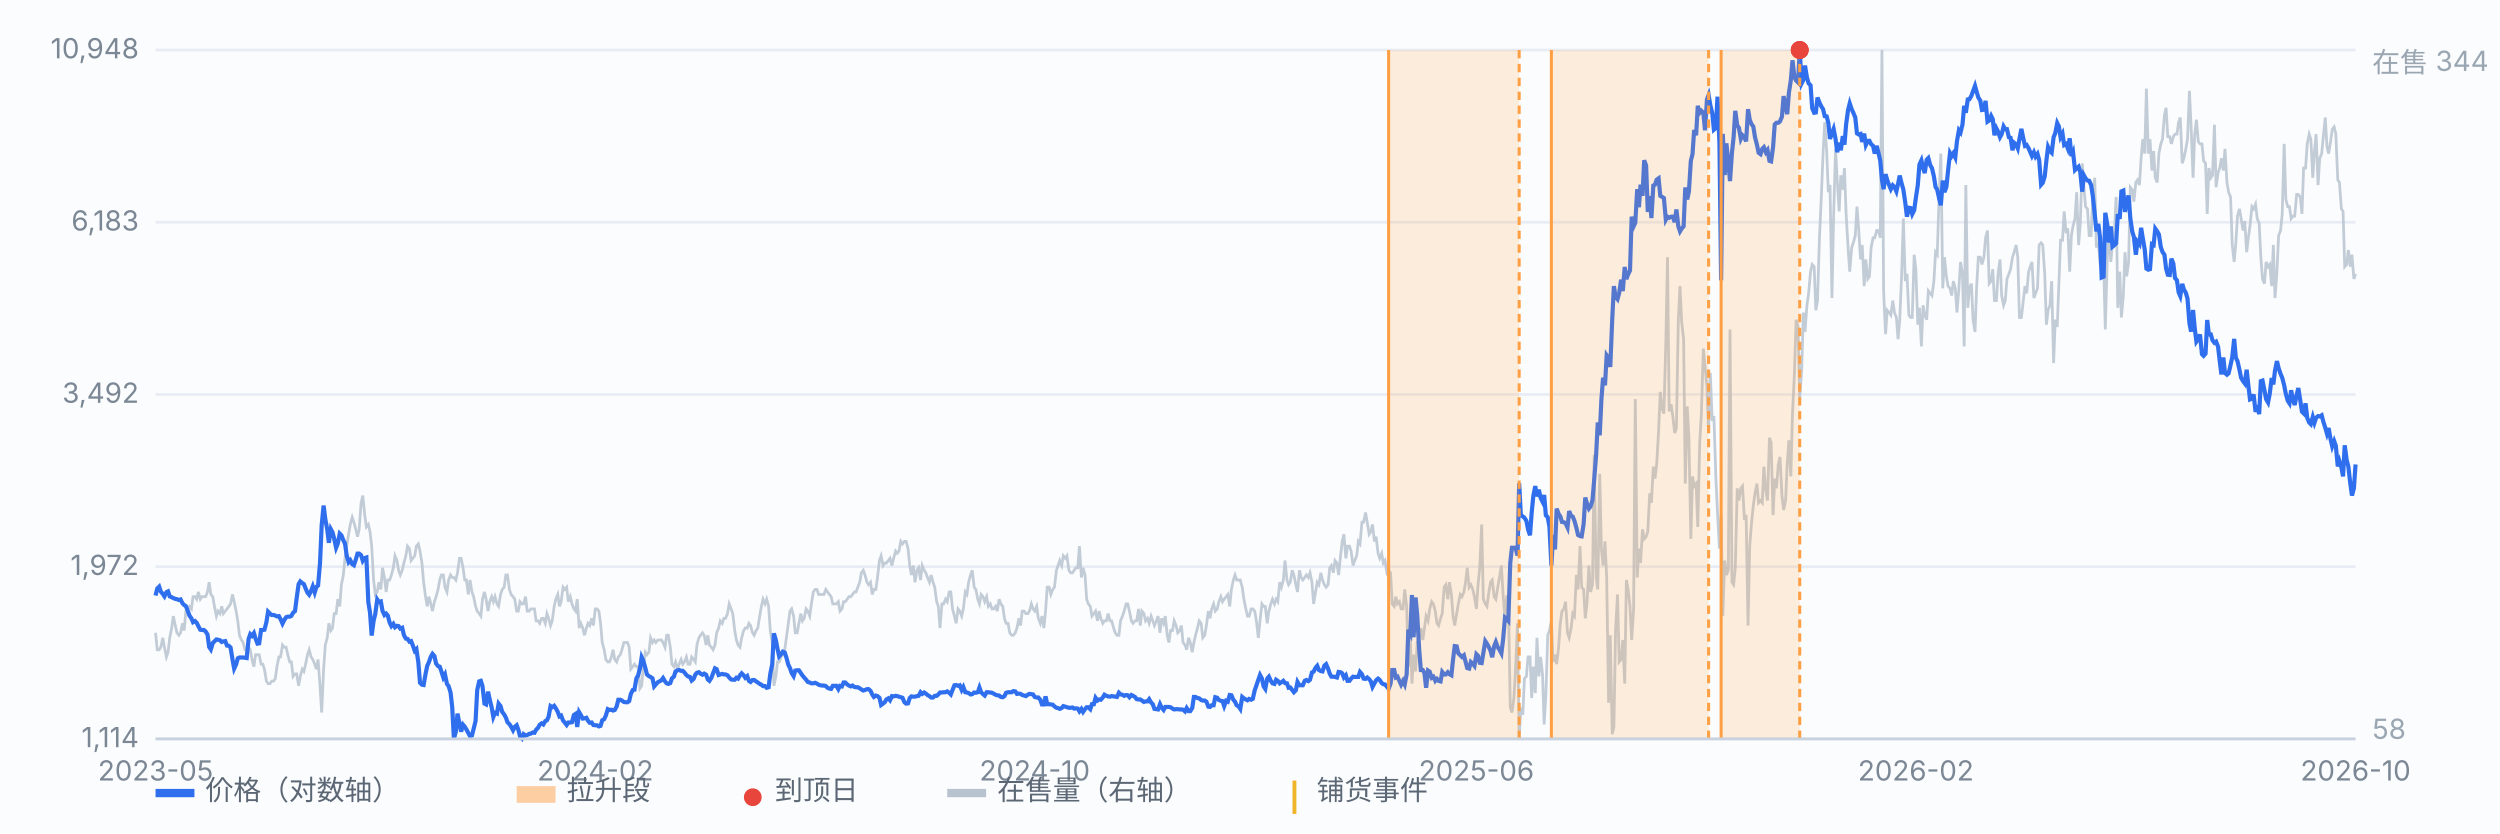
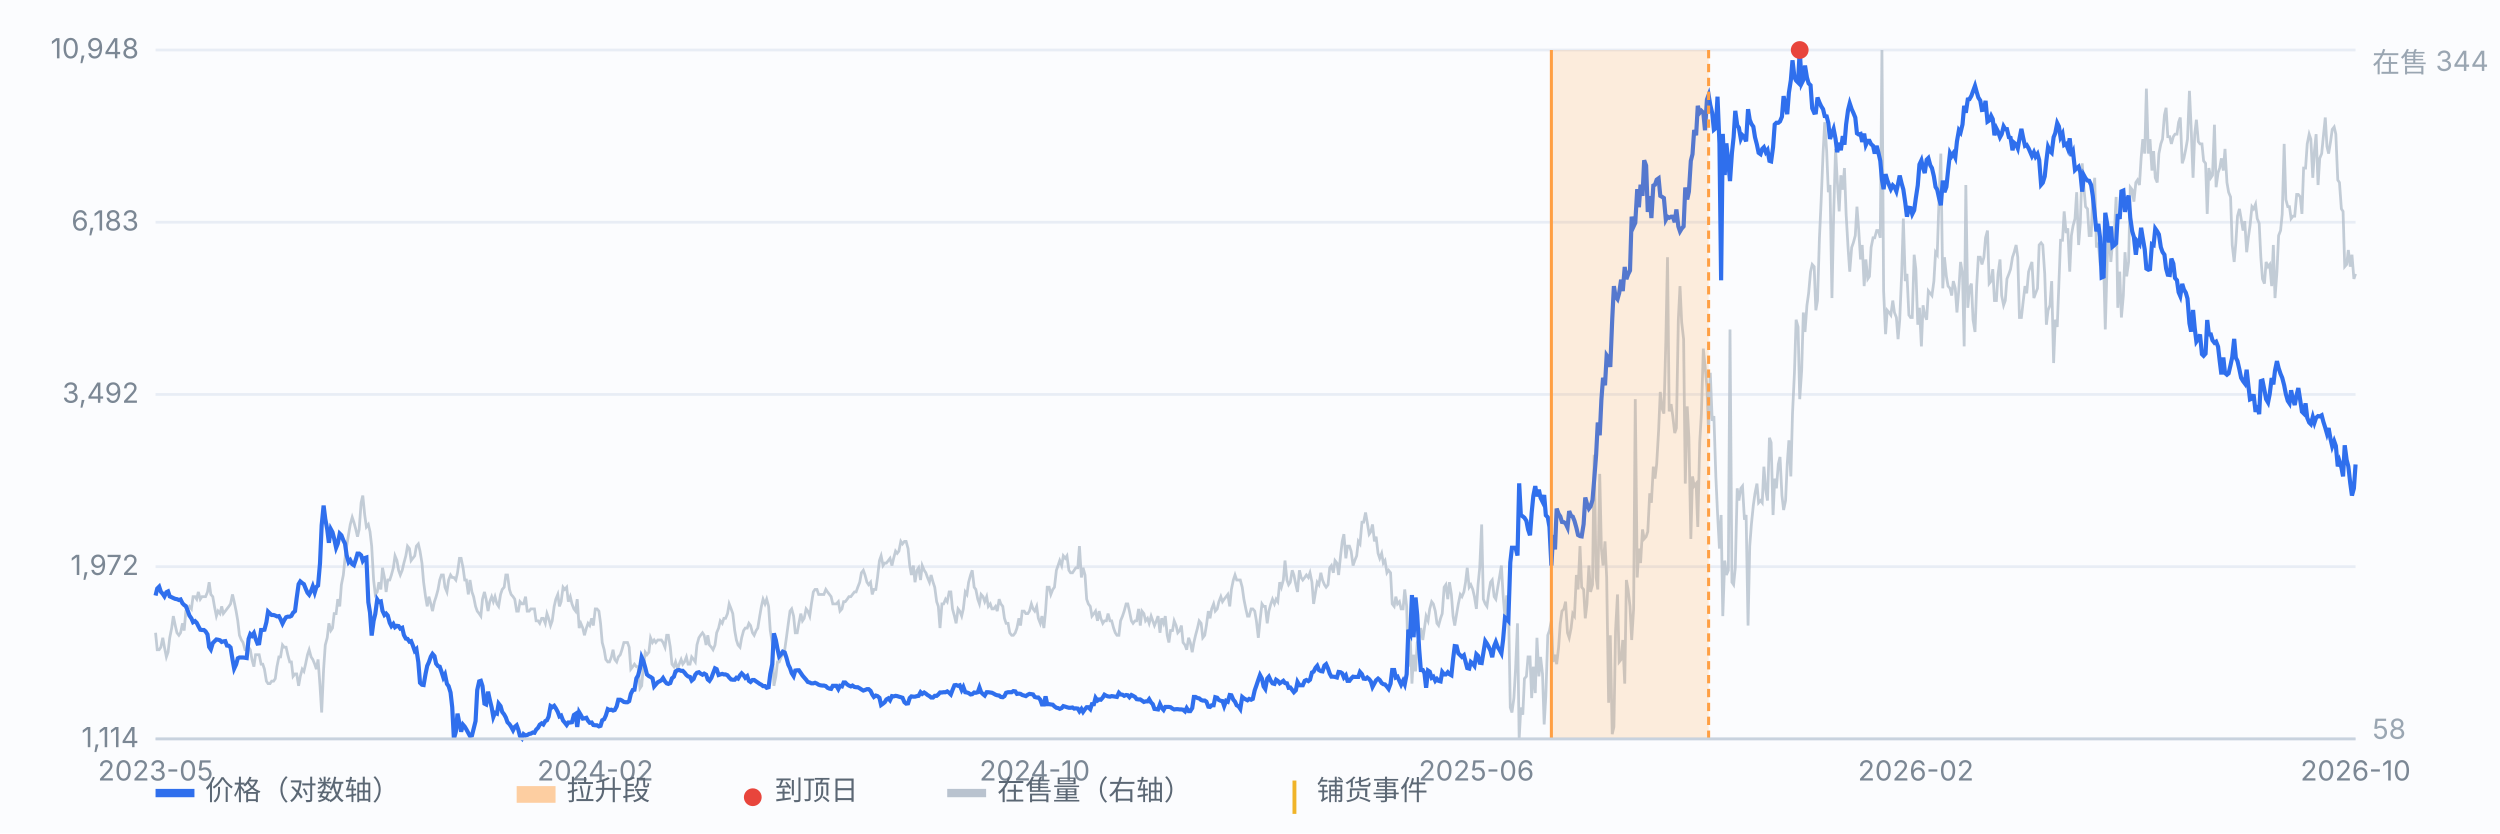
<svg xmlns="http://www.w3.org/2000/svg" viewBox="0 0 900 300" preserveAspectRatio="xMidYMid meet" style="width:100%;max-width:900px;height:auto;display:block" font-family="-apple-system,Segoe UI,Microsoft YaHei,sans-serif" font-size="10">
  <rect x="0" y="0" width="900" height="300" fill="#fbfcfe" />
  <line x1="56" y1="266.0" x2="848" y2="266.0" stroke="#e8edf5" stroke-width="1" />
  <text x="50" y="269.0" text-anchor="end" fill="#7b8794">1,114</text>
  <line x1="56" y1="204.0" x2="848" y2="204.0" stroke="#e8edf5" stroke-width="1" />
  <text x="50" y="207.0" text-anchor="end" fill="#7b8794">1,972</text>
  <line x1="56" y1="142.0" x2="848" y2="142.0" stroke="#e8edf5" stroke-width="1" />
  <text x="50" y="145.0" text-anchor="end" fill="#7b8794">3,492</text>
  <line x1="56" y1="80.0" x2="848" y2="80.0" stroke="#e8edf5" stroke-width="1" />
  <text x="50" y="83.0" text-anchor="end" fill="#7b8794">6,183</text>
  <line x1="56" y1="18.0" x2="848" y2="18.0" stroke="#e8edf5" stroke-width="1" />
  <text x="50" y="21.0" text-anchor="end" fill="#7b8794">10,948</text>
  <path d="M56.0 227.8 L56.6 233.9 L57.3 233.9 L57.9 233.0 L58.6 229.6 L59.2 233.0 L59.9 236.5 L60.5 234.8 L61.1 229.6 L61.8 226.1 L62.4 221.8 L63.1 225.2 L63.7 227.8 L64.4 228.7 L65.0 227.8 L65.7 224.4 L66.3 227.0 L66.9 220.0 L67.6 219.2 L68.2 218.3 L68.9 219.2 L69.5 214.8 L70.2 214.8 L70.8 215.7 L71.4 213.1 L72.1 215.7 L72.7 214.8 L73.4 214.8 L74.0 214.8 L74.7 213.1 L75.3 209.6 L75.9 214.0 L76.6 214.8 L77.2 218.3 L77.9 221.8 L78.5 220.0 L79.2 220.9 L79.8 218.3 L80.4 220.9 L81.1 220.0 L81.7 219.2 L82.4 218.3 L83.0 217.4 L83.7 214.0 L84.3 216.6 L85.0 220.0 L85.6 223.5 L86.2 228.7 L86.9 230.4 L87.5 231.3 L88.2 233.9 L88.8 233.9 L89.5 233.0 L90.1 233.9 L90.7 237.4 L91.4 240.0 L92.0 235.7 L92.7 235.7 L93.3 235.7 L94.0 239.1 L94.6 239.1 L95.2 240.9 L95.9 245.2 L96.5 246.1 L97.2 246.1 L97.8 245.2 L98.5 245.2 L99.1 244.3 L99.7 240.0 L100.4 236.5 L101.0 236.5 L101.7 232.2 L102.3 233.0 L103.0 233.0 L103.6 235.7 L104.3 238.3 L104.9 238.3 L105.5 243.5 L106.2 242.6 L106.8 242.6 L107.5 246.9 L108.1 243.5 L108.8 240.9 L109.4 241.7 L110.0 239.1 L110.7 235.7 L111.3 233.9 L112.0 236.5 L112.6 237.4 L113.3 239.1 L113.9 240.9 L114.5 237.4 L115.2 246.9 L115.8 256.5 L116.5 240.9 L117.1 232.2 L117.8 229.6 L118.4 224.4 L119.1 227.0 L119.7 226.1 L120.3 220.9 L121.0 220.9 L121.6 215.7 L122.3 218.3 L122.9 210.5 L123.6 207.0 L124.2 201.0 L124.8 196.6 L125.5 192.3 L126.1 188.8 L126.8 186.2 L127.4 188.0 L128.1 190.6 L128.7 193.2 L129.3 190.6 L130.0 181.0 L130.6 178.4 L131.3 185.4 L131.9 189.7 L132.6 188.8 L133.2 191.4 L133.8 196.6 L134.5 208.8 L135.1 214.0 L135.8 213.1 L136.4 209.6 L137.1 212.2 L137.7 204.4 L138.4 207.9 L139.0 213.1 L139.6 208.8 L140.3 208.8 L140.9 207.0 L141.6 204.4 L142.2 200.1 L142.9 201.8 L143.5 205.3 L144.1 207.0 L144.8 205.3 L145.4 202.7 L146.1 200.1 L146.7 196.6 L147.4 197.5 L148.0 201.8 L148.6 201.0 L149.3 200.1 L149.9 196.6 L150.6 195.8 L151.2 198.4 L151.9 202.7 L152.5 209.6 L153.2 214.8 L153.8 218.3 L154.4 214.8 L155.1 217.4 L155.7 220.0 L156.4 216.6 L157.0 214.8 L157.7 212.2 L158.3 208.8 L158.9 207.0 L159.6 207.0 L160.2 211.4 L160.9 213.1 L161.5 208.8 L162.2 207.0 L162.8 207.9 L163.4 207.9 L164.1 208.8 L164.7 206.2 L165.4 201.0 L166.0 201.0 L166.7 204.4 L167.3 208.8 L167.9 208.8 L168.6 214.0 L169.2 208.8 L169.9 213.1 L170.5 214.8 L171.2 218.3 L171.8 220.0 L172.5 220.9 L173.1 221.8 L173.7 215.7 L174.4 213.1 L175.0 215.7 L175.7 220.0 L176.3 216.6 L177.0 214.8 L177.6 216.6 L178.2 214.8 L178.9 217.4 L179.5 218.3 L180.2 214.0 L180.8 212.2 L181.5 211.4 L182.1 207.0 L182.7 207.0 L183.4 212.2 L184.0 214.0 L184.7 214.8 L185.3 215.7 L186.0 220.0 L186.6 220.0 L187.2 216.6 L187.9 217.4 L188.5 217.4 L189.2 214.8 L189.8 220.0 L190.5 220.0 L191.1 219.2 L191.8 219.2 L192.4 219.2 L193.0 223.5 L193.7 223.5 L194.3 224.4 L195.0 222.6 L195.6 222.6 L196.3 224.4 L196.9 220.9 L197.5 222.6 L198.2 225.2 L198.8 223.5 L199.5 218.3 L200.1 215.7 L200.8 214.0 L201.4 218.3 L202.0 216.6 L202.7 211.4 L203.3 212.2 L204.0 211.4 L204.6 216.6 L205.3 214.8 L205.9 217.4 L206.6 219.2 L207.2 220.0 L207.8 215.7 L208.5 226.1 L209.1 224.4 L209.8 226.1 L210.4 228.7 L211.1 226.1 L211.7 224.4 L212.3 225.2 L213.0 222.6 L213.6 225.2 L214.3 219.2 L214.9 219.2 L215.6 220.0 L216.2 224.4 L216.8 231.3 L217.5 233.9 L218.1 237.4 L218.8 238.3 L219.4 238.3 L220.1 236.5 L220.7 233.9 L221.3 237.4 L222.0 238.3 L222.6 236.5 L223.3 235.7 L223.9 233.9 L224.6 231.3 L225.2 231.3 L225.9 231.3 L226.5 233.0 L227.1 240.9 L227.8 240.0 L228.4 239.1 L229.1 240.0 L229.7 240.0 L230.4 247.8 L231.0 246.9 L231.6 240.0 L232.3 234.8 L232.9 235.7 L233.6 234.8 L234.2 229.6 L234.9 231.3 L235.5 230.4 L236.1 231.3 L236.8 230.4 L237.4 230.4 L238.1 230.4 L238.7 231.3 L239.4 233.0 L240.0 228.7 L240.6 228.7 L241.3 233.0 L241.9 239.1 L242.6 240.0 L243.2 238.3 L243.9 240.9 L244.5 239.1 L245.2 237.4 L245.8 239.1 L246.4 238.3 L247.1 236.5 L247.7 239.1 L248.4 239.1 L249.0 236.5 L249.7 237.4 L250.3 238.3 L250.9 232.2 L251.6 229.6 L252.2 228.7 L252.9 227.8 L253.5 228.7 L254.2 232.2 L254.8 228.7 L255.4 232.2 L256.1 233.0 L256.7 233.9 L257.4 232.2 L258.0 227.8 L258.7 226.1 L259.3 223.5 L260.0 224.4 L260.6 222.6 L261.2 222.6 L261.9 220.9 L262.5 217.4 L263.2 219.2 L263.8 220.9 L264.5 227.0 L265.1 230.4 L265.7 232.2 L266.4 233.0 L267.0 229.6 L267.7 227.0 L268.3 226.1 L269.0 226.1 L269.6 224.4 L270.2 225.2 L270.9 227.8 L271.5 228.7 L272.2 227.0 L272.8 226.1 L273.5 221.8 L274.1 218.3 L274.7 215.7 L275.4 217.4 L276.0 215.7 L276.7 218.3 L277.3 227.0 L278.0 231.3 L278.6 246.9 L279.3 243.5 L279.9 238.3 L280.5 238.3 L281.2 236.5 L281.8 235.7 L282.5 233.9 L283.1 229.6 L283.8 224.4 L284.4 220.0 L285.0 219.2 L285.7 221.8 L286.3 227.8 L287.0 227.8 L287.6 224.4 L288.3 220.9 L288.9 223.5 L289.5 222.6 L290.2 219.2 L290.8 220.0 L291.5 221.8 L292.1 217.4 L292.8 213.1 L293.4 212.2 L294.1 212.2 L294.7 214.0 L295.3 214.0 L296.0 214.0 L296.6 214.0 L297.3 212.2 L297.9 213.1 L298.6 214.0 L299.2 214.8 L299.8 217.4 L300.5 217.4 L301.1 217.4 L301.8 216.6 L302.4 220.0 L303.1 219.2 L303.7 216.6 L304.3 216.6 L305.0 215.7 L305.6 214.8 L306.3 214.8 L306.9 214.0 L307.6 213.1 L308.2 213.1 L308.8 211.4 L309.5 209.6 L310.1 206.2 L310.8 205.3 L311.4 207.0 L312.1 209.6 L312.7 210.5 L313.4 209.6 L314.0 214.0 L314.6 212.2 L315.3 212.2 L315.9 207.9 L316.6 201.8 L317.2 200.1 L317.9 203.6 L318.5 202.7 L319.1 202.7 L319.8 201.8 L320.4 201.0 L321.1 203.6 L321.7 201.0 L322.4 198.4 L323.0 199.2 L323.6 198.4 L324.3 194.9 L324.9 195.8 L325.6 194.9 L326.2 194.9 L326.9 197.5 L327.5 203.6 L328.1 207.0 L328.8 203.6 L329.4 209.6 L330.1 205.3 L330.7 204.4 L331.4 208.8 L332.0 203.6 L332.7 205.3 L333.3 206.2 L333.9 207.9 L334.6 209.6 L335.2 207.0 L335.9 209.6 L336.5 211.4 L337.2 216.6 L337.8 218.3 L338.4 226.1 L339.1 217.4 L339.7 217.4 L340.4 215.7 L341.0 216.6 L341.7 213.1 L342.3 213.1 L342.9 219.2 L343.6 221.8 L344.2 224.4 L344.9 219.2 L345.5 220.0 L346.2 221.8 L346.8 219.2 L347.5 213.1 L348.1 214.0 L348.7 209.6 L349.4 207.0 L350.0 205.3 L350.7 211.4 L351.3 212.2 L352.0 215.7 L352.6 217.4 L353.2 214.0 L353.9 214.8 L354.5 216.6 L355.2 214.8 L355.8 218.3 L356.5 217.4 L357.1 219.2 L357.7 219.2 L358.4 218.3 L359.0 220.0 L359.7 215.7 L360.3 217.4 L361.0 218.3 L361.6 222.6 L362.2 224.4 L362.9 224.4 L363.5 227.8 L364.2 228.7 L364.8 228.7 L365.5 227.8 L366.1 226.1 L366.8 222.6 L367.4 225.2 L368.0 220.0 L368.7 220.0 L369.3 220.9 L370.0 220.9 L370.6 220.0 L371.3 217.4 L371.9 219.2 L372.5 220.0 L373.2 218.3 L373.8 222.6 L374.5 224.4 L375.1 221.8 L375.8 226.1 L376.4 220.0 L377.0 211.4 L377.7 211.4 L378.3 214.0 L379.0 212.2 L379.6 211.4 L380.3 205.3 L380.9 203.6 L381.5 201.8 L382.2 203.6 L382.8 200.1 L383.5 201.0 L384.1 200.1 L384.8 205.3 L385.4 206.2 L386.1 206.2 L386.7 205.3 L387.3 204.4 L388.0 204.4 L388.6 196.6 L389.3 207.9 L389.9 204.4 L390.6 207.0 L391.2 215.7 L391.8 217.4 L392.5 218.3 L393.1 221.8 L393.8 220.9 L394.4 220.0 L395.1 223.5 L395.7 220.0 L396.3 222.6 L397.0 224.4 L397.6 223.5 L398.3 223.5 L398.9 220.9 L399.6 223.5 L400.2 223.5 L400.9 226.1 L401.5 227.8 L402.1 228.7 L402.8 228.7 L403.4 223.5 L404.1 221.8 L404.7 220.0 L405.4 217.4 L406.0 217.4 L406.6 220.0 L407.3 223.5 L407.9 224.4 L408.6 223.5 L409.2 223.5 L409.9 219.2 L410.5 225.2 L411.1 220.0 L411.8 220.9 L412.4 223.5 L413.1 222.6 L413.7 224.4 L414.4 221.8 L415.0 223.5 L415.6 225.2 L416.3 223.5 L416.9 221.8 L417.6 227.8 L418.2 222.6 L418.9 224.4 L419.5 221.8 L420.2 228.7 L420.8 231.3 L421.4 227.0 L422.1 227.0 L422.7 223.5 L423.4 225.2 L424.0 227.8 L424.7 227.0 L425.3 225.2 L425.9 231.3 L426.6 232.2 L427.2 233.9 L427.9 229.6 L428.5 231.3 L429.2 234.8 L429.8 231.3 L430.4 228.7 L431.1 226.1 L431.7 223.5 L432.4 224.4 L433.0 229.6 L433.7 228.7 L434.3 225.2 L435.0 220.0 L435.6 222.6 L436.2 219.2 L436.9 217.4 L437.5 220.0 L438.2 219.2 L438.8 216.6 L439.5 214.8 L440.1 216.6 L440.7 215.7 L441.4 214.8 L442.0 214.0 L442.7 218.3 L443.3 212.2 L444.0 208.8 L444.6 207.0 L445.2 208.8 L445.9 208.8 L446.5 208.8 L447.2 211.4 L447.8 215.7 L448.5 219.2 L449.1 221.8 L449.7 221.8 L450.4 219.2 L451.0 219.2 L451.7 220.0 L452.3 223.5 L453.0 229.6 L453.6 223.5 L454.3 217.4 L454.9 218.3 L455.5 218.3 L456.2 224.4 L456.8 220.0 L457.5 217.4 L458.1 215.7 L458.8 217.4 L459.4 215.7 L460.0 216.6 L460.7 209.6 L461.3 211.4 L462.0 208.8 L462.6 201.8 L463.3 208.8 L463.9 210.5 L464.5 209.6 L465.2 205.3 L465.8 207.0 L466.5 210.5 L467.1 213.1 L467.8 205.3 L468.4 207.9 L469.0 208.8 L469.7 207.9 L470.3 207.0 L471.0 207.9 L471.6 206.2 L472.3 209.6 L472.9 217.4 L473.6 213.1 L474.2 209.6 L474.8 210.5 L475.5 206.2 L476.1 208.8 L476.8 210.5 L477.4 211.4 L478.1 210.5 L478.7 204.4 L479.3 203.6 L480.0 206.2 L480.6 201.8 L481.3 202.7 L481.9 207.0 L482.6 200.1 L483.2 194.9 L483.8 192.3 L484.5 201.0 L485.1 196.6 L485.8 196.6 L486.4 198.4 L487.1 203.6 L487.7 201.8 L488.4 200.1 L489.0 194.9 L489.6 195.8 L490.3 188.0 L490.9 188.0 L491.6 184.5 L492.2 188.0 L492.9 192.3 L493.5 191.4 L494.1 188.8 L494.8 194.9 L495.4 193.2 L496.1 199.2 L496.7 201.0 L497.4 199.2 L498.0 202.7 L498.6 201.8 L499.3 206.2 L499.9 205.3 L500.6 206.2 L501.2 217.4 L501.9 218.3 L502.5 214.8 L503.1 217.4 L503.8 216.6 L504.4 219.2 L505.1 219.2 L505.7 212.2 L506.4 218.3 L507.0 240.0 L507.7 229.6 L508.3 246.1 L508.9 235.7 L509.6 241.7 L510.2 231.3 L510.9 229.6 L511.5 226.1 L512.2 230.4 L512.8 226.1 L513.4 221.8 L514.1 223.5 L514.7 219.2 L515.4 216.6 L516.0 217.4 L516.7 220.0 L517.3 224.4 L517.9 225.2 L518.6 222.6 L519.2 220.9 L519.9 211.4 L520.5 210.5 L521.2 215.7 L521.8 209.6 L522.5 214.0 L523.1 221.8 L523.7 225.2 L524.4 220.9 L525.0 217.4 L525.7 214.0 L526.3 214.8 L527.0 213.1 L527.6 209.6 L528.2 204.4 L528.9 211.4 L529.5 210.5 L530.2 212.2 L530.8 214.8 L531.5 219.2 L532.1 210.5 L532.7 204.4 L533.4 188.8 L534.0 215.7 L534.7 217.4 L535.3 218.3 L536.0 213.1 L536.6 209.6 L537.2 208.8 L537.9 214.8 L538.5 215.7 L539.2 211.4 L539.8 207.9 L540.5 203.6 L541.1 214.0 L541.8 222.6 L542.4 214.8 L543.0 214.8 L543.7 254.7 L544.3 256.5 L545.0 251.3 L545.6 240.9 L546.3 224.4 L546.9 266.0 L547.5 254.7 L548.2 257.3 L548.8 244.3 L549.5 243.5 L550.1 236.5 L550.8 236.5 L551.4 251.3 L552.0 240.0 L552.7 249.5 L553.3 229.6 L554.0 243.5 L554.6 236.5 L555.3 242.6 L555.9 260.8 L556.5 250.4 L557.2 228.7 L557.8 227.0 L558.5 223.5 L559.1 238.3 L559.8 235.7 L560.4 239.1 L561.1 233.0 L561.7 224.4 L562.3 220.0 L563.0 219.2 L563.6 216.6 L564.3 227.8 L564.9 229.6 L565.6 226.1 L566.2 220.9 L566.8 221.8 L567.5 207.0 L568.1 212.2 L568.8 196.6 L569.4 211.4 L570.1 212.2 L570.7 222.6 L571.3 217.4 L572.0 203.6 L572.6 213.1 L573.3 210.5 L573.9 163.7 L574.6 207.9 L575.2 212.2 L575.9 170.6 L576.5 197.5 L577.1 203.6 L577.8 194.9 L578.4 207.9 L579.1 253.0 L579.7 228.7 L580.4 264.3 L581.0 261.7 L581.6 227.0 L582.3 214.0 L582.9 238.3 L583.6 237.4 L584.2 230.4 L584.9 246.1 L585.5 208.8 L586.1 212.2 L586.8 218.3 L587.4 230.4 L588.1 219.2 L588.7 143.7 L589.4 207.9 L590.0 197.5 L590.6 202.7 L591.3 190.6 L591.9 194.0 L592.6 193.2 L593.2 191.4 L593.9 177.6 L594.5 181.0 L595.2 168.0 L595.8 172.3 L596.4 167.1 L597.1 155.0 L597.7 141.1 L598.4 147.2 L599.0 148.9 L599.7 122.9 L600.3 92.6 L600.9 148.1 L601.6 145.5 L602.2 149.8 L602.9 155.9 L603.5 154.1 L604.2 115.1 L604.8 103.0 L605.4 116.0 L606.1 122.1 L606.7 174.1 L607.4 146.3 L608.0 157.6 L608.7 194.0 L609.3 171.5 L609.9 175.0 L610.6 174.1 L611.2 189.7 L611.9 159.3 L612.5 148.9 L613.2 125.5 L613.8 131.6 L614.5 139.4 L615.1 155.9 L615.7 134.2 L616.4 151.5 L617.0 149.8 L617.7 171.5 L618.3 184.5 L619.0 197.5 L619.6 185.4 L620.2 221.8 L620.9 201.8 L621.5 207.0 L622.2 205.3 L622.8 118.6 L623.5 209.6 L624.1 210.5 L624.7 204.4 L625.4 175.8 L626.0 180.2 L626.7 175.8 L627.3 175.0 L628.0 187.1 L628.6 185.4 L629.3 225.2 L629.9 196.6 L630.5 188.8 L631.2 181.9 L631.8 177.6 L632.5 174.1 L633.1 181.0 L633.8 180.2 L634.4 181.0 L635.0 168.0 L635.7 176.7 L636.3 180.2 L637.0 157.6 L637.6 159.3 L638.3 185.4 L638.9 172.3 L639.5 175.8 L640.2 167.1 L640.8 164.5 L641.5 178.4 L642.1 183.6 L642.8 180.2 L643.4 167.1 L644.0 158.5 L644.7 171.5 L645.3 148.9 L646.0 134.2 L646.6 115.1 L647.3 117.7 L647.9 143.7 L648.6 133.3 L649.2 112.5 L649.8 119.5 L650.5 109.9 L651.1 105.6 L651.8 97.8 L652.4 95.2 L653.1 96.0 L653.7 111.7 L654.3 108.2 L655.0 85.6 L655.6 72.6 L656.3 55.3 L656.9 44.0 L657.6 54.4 L658.2 69.2 L658.8 66.6 L659.5 107.3 L660.1 77.8 L660.8 53.6 L661.4 64.8 L662.1 76.1 L662.7 63.1 L663.4 68.3 L664.0 60.5 L664.6 77.0 L665.3 89.1 L665.9 97.8 L666.6 89.1 L667.2 87.4 L667.9 84.8 L668.5 74.4 L669.1 82.2 L669.8 93.4 L670.4 88.2 L671.1 103.0 L671.7 93.4 L672.4 100.4 L673.0 99.5 L673.6 89.1 L674.3 85.6 L674.9 85.6 L675.6 83.0 L676.2 83.0 L676.9 85.6 L677.5 18.0 L678.1 104.7 L678.8 120.3 L679.4 111.7 L680.1 112.5 L680.7 113.4 L681.4 108.2 L682.0 112.5 L682.7 114.3 L683.3 122.1 L683.9 115.1 L684.6 98.6 L685.2 78.7 L685.9 101.2 L686.5 98.6 L687.2 113.4 L687.8 114.3 L688.4 114.3 L689.1 91.7 L689.7 96.9 L690.4 116.9 L691.0 110.8 L691.7 124.7 L692.3 109.9 L692.9 113.4 L693.6 115.1 L694.2 104.7 L694.9 105.6 L695.5 106.4 L696.2 101.2 L696.8 90.8 L697.4 91.7 L698.1 70.0 L698.7 55.3 L699.4 103.8 L700.0 92.6 L700.7 99.5 L701.3 103.0 L702.0 103.8 L702.6 106.4 L703.2 101.2 L703.9 103.8 L704.5 112.5 L705.2 103.8 L705.8 94.3 L706.5 98.6 L707.1 124.7 L707.7 66.6 L708.4 110.8 L709.0 103.8 L709.7 102.1 L710.3 115.1 L711.0 119.5 L711.6 103.0 L712.2 92.6 L712.9 92.6 L713.5 95.2 L714.2 92.6 L714.8 85.6 L715.5 83.0 L716.1 102.1 L716.8 101.2 L717.4 96.9 L718.0 108.2 L718.7 108.2 L719.3 98.6 L720.0 93.4 L720.6 106.4 L721.3 109.9 L721.9 108.2 L722.5 100.4 L723.2 98.6 L723.8 96.9 L724.5 92.6 L725.1 90.8 L725.8 88.2 L726.4 92.6 L727.0 114.3 L727.7 114.3 L728.3 109.0 L729.0 103.0 L729.6 105.6 L730.3 97.8 L730.9 96.0 L731.5 94.3 L732.2 107.3 L732.8 105.6 L733.5 103.8 L734.1 88.2 L734.8 87.4 L735.4 88.2 L736.1 98.6 L736.7 116.9 L737.3 111.7 L738.0 109.9 L738.6 101.2 L739.3 130.7 L739.9 115.1 L740.6 117.7 L741.2 102.1 L741.8 86.5 L742.5 86.5 L743.1 76.1 L743.8 83.9 L744.4 82.2 L745.1 97.8 L745.7 84.8 L746.3 81.3 L747.0 78.7 L747.6 69.2 L748.3 88.2 L748.9 80.4 L749.6 58.8 L750.2 67.4 L750.8 74.4 L751.5 75.2 L752.1 84.8 L752.8 84.8 L753.4 70.9 L754.1 64.0 L754.7 89.1 L755.4 87.4 L756.0 94.3 L756.6 93.4 L757.3 94.3 L757.9 118.6 L758.6 93.4 L759.2 82.2 L759.9 94.3 L760.5 87.4 L761.1 85.6 L761.8 70.9 L762.4 110.8 L763.1 97.8 L763.7 114.3 L764.4 106.4 L765.0 90.8 L765.6 99.5 L766.3 94.3 L766.9 67.4 L767.6 68.3 L768.2 72.6 L768.9 65.7 L769.5 64.8 L770.2 66.6 L770.8 57.0 L771.4 50.1 L772.1 55.3 L772.7 31.9 L773.4 55.3 L774.0 50.1 L774.7 61.4 L775.3 54.4 L775.9 64.0 L776.6 65.7 L777.2 55.3 L777.9 51.8 L778.5 50.1 L779.2 41.4 L779.8 38.8 L780.4 49.2 L781.1 49.2 L781.7 51.8 L782.4 49.2 L783.0 48.3 L783.7 48.3 L784.3 44.0 L784.9 42.3 L785.6 58.8 L786.2 57.0 L786.9 53.6 L787.5 50.1 L788.2 32.7 L788.8 45.7 L789.5 64.0 L790.1 48.3 L790.7 43.1 L791.4 51.0 L792.0 51.8 L792.7 51.8 L793.3 57.9 L794.0 58.8 L794.6 77.0 L795.2 60.5 L795.9 64.0 L796.5 63.1 L797.2 44.9 L797.8 67.4 L798.5 62.2 L799.1 60.5 L799.7 57.0 L800.4 61.4 L801.0 53.6 L801.7 65.7 L802.3 69.2 L803.0 70.9 L803.6 88.2 L804.3 94.3 L804.9 87.4 L805.5 77.8 L806.2 75.2 L806.8 78.7 L807.5 83.0 L808.1 79.6 L808.8 90.8 L809.4 85.6 L810.0 81.3 L810.7 74.4 L811.3 75.2 L812.0 73.5 L812.6 78.7 L813.3 80.4 L813.9 92.6 L814.5 100.4 L815.2 102.1 L815.8 94.3 L816.5 96.0 L817.1 95.2 L817.8 103.0 L818.4 88.2 L819.0 107.3 L819.7 97.8 L820.3 84.8 L821.0 83.0 L821.6 77.0 L822.3 51.8 L822.9 71.8 L823.6 74.4 L824.2 74.4 L824.8 78.7 L825.5 77.8 L826.1 77.8 L826.8 70.0 L827.4 70.0 L828.1 70.9 L828.7 77.0 L829.3 60.5 L830.0 60.5 L830.6 51.8 L831.3 48.3 L831.9 50.1 L832.6 64.0 L833.2 54.4 L833.8 48.3 L834.5 66.6 L835.1 57.0 L835.8 55.3 L836.4 49.2 L837.1 42.3 L837.7 52.7 L838.3 55.3 L839.0 51.0 L839.6 46.6 L840.3 45.7 L840.9 48.3 L841.6 64.8 L842.2 65.7 L842.9 75.2 L843.5 76.1 L844.1 96.0 L844.8 95.2 L845.4 90.0 L846.1 96.0 L846.7 91.7 L847.4 100.4 L848.0 98.6" fill="none" stroke="#b9c3cf" stroke-width="1" opacity="0.85" />
  <text x="854" y="26" fill="#9aa6b2">在售 344</text>
  <text x="854" y="266" fill="#9aa6b2">58</text>
  <path d="M56.0 214.4 L56.6 211.9 L57.3 211.2 L57.9 213.0 L58.6 213.8 L59.2 214.7 L59.9 213.2 L60.5 212.9 L61.1 214.7 L61.8 215.0 L62.4 215.3 L63.1 215.6 L63.7 215.7 L64.4 216.0 L65.0 215.8 L65.7 217.2 L66.3 217.8 L66.9 218.2 L67.6 219.9 L68.2 221.6 L68.9 222.6 L69.5 224.0 L70.2 223.6 L70.8 224.2 L71.4 225.4 L72.1 226.7 L72.7 226.8 L73.4 226.8 L74.0 227.3 L74.7 228.4 L75.3 232.9 L75.9 233.8 L76.6 231.5 L77.2 230.9 L77.9 230.2 L78.5 230.3 L79.2 230.5 L79.8 231.1 L80.4 230.9 L81.1 230.8 L81.7 232.4 L82.4 232.5 L83.0 233.1 L83.7 237.4 L84.3 240.7 L85.0 239.2 L85.6 237.0 L86.2 236.7 L86.9 236.7 L87.5 236.7 L88.2 236.8 L88.8 236.9 L89.5 230.0 L90.1 228.3 L90.7 228.9 L91.4 227.9 L92.0 229.9 L92.7 231.7 L93.3 231.6 L94.0 226.8 L94.6 226.8 L95.2 226.7 L95.9 224.0 L96.5 220.2 L97.2 220.9 L97.8 221.4 L98.5 221.4 L99.1 221.6 L99.7 221.9 L100.4 221.8 L101.0 222.9 L101.7 224.5 L102.3 223.3 L103.0 222.2 L103.6 222.0 L104.3 222.0 L104.9 221.7 L105.5 220.6 L106.2 220.0 L106.8 215.3 L107.5 210.3 L108.1 209.3 L108.8 209.9 L109.4 210.3 L110.0 211.8 L110.7 213.4 L111.3 214.1 L112.0 212.7 L112.6 211.1 L113.3 213.3 L113.9 211.3 L114.5 210.8 L115.2 202.8 L115.8 189.1 L116.5 182.0 L117.1 186.8 L117.8 190.6 L118.4 195.4 L119.1 190.5 L119.7 191.6 L120.3 193.9 L121.0 197.2 L121.6 195.7 L122.3 192.1 L122.9 192.7 L123.6 194.5 L124.2 195.7 L124.8 199.9 L125.5 202.4 L126.1 201.7 L126.8 203.1 L127.4 203.5 L128.1 201.4 L128.7 199.3 L129.3 199.3 L130.0 199.9 L130.6 201.9 L131.3 200.9 L131.9 200.7 L132.6 216.8 L133.2 220.5 L133.8 228.8 L134.5 223.5 L135.1 221.0 L135.8 215.8 L136.4 216.7 L137.1 216.5 L137.7 219.9 L138.4 221.4 L139.0 220.9 L139.6 221.6 L140.3 224.2 L140.9 225.4 L141.6 224.6 L142.2 225.8 L142.9 225.3 L143.5 225.4 L144.1 226.3 L144.8 226.0 L145.4 228.6 L146.1 229.9 L146.7 230.0 L147.4 231.0 L148.0 230.8 L148.6 232.3 L149.3 234.3 L149.9 233.7 L150.6 238.4 L151.2 245.8 L151.9 246.5 L152.5 246.6 L153.2 242.6 L153.8 239.7 L154.4 238.4 L155.1 236.4 L155.7 235.4 L156.4 236.2 L157.0 238.9 L157.7 239.8 L158.3 240.0 L158.9 241.7 L159.6 243.9 L160.2 242.8 L160.9 246.2 L161.5 247.0 L162.2 249.3 L162.8 254.6 L163.4 266.0 L164.1 263.4 L164.7 256.9 L165.4 260.5 L166.0 263.4 L166.7 260.9 L167.3 261.6 L167.9 262.6 L168.6 263.9 L169.2 265.0 L169.9 264.8 L170.5 262.4 L171.2 259.6 L171.8 248.4 L172.5 245.3 L173.1 245.1 L173.7 247.0 L174.4 253.3 L175.0 253.6 L175.7 249.0 L176.3 251.8 L177.0 254.7 L177.6 258.1 L178.2 256.6 L178.9 256.9 L179.5 253.3 L180.2 254.2 L180.8 256.3 L181.5 257.2 L182.1 258.3 L182.7 260.0 L183.4 260.7 L184.0 261.6 L184.7 262.9 L185.3 261.7 L186.0 261.1 L186.6 262.7 L187.2 265.0 L187.9 265.8 L188.5 264.3 L189.2 264.8 L189.8 264.6 L190.5 264.2 L191.1 264.1 L191.8 263.7 L192.4 263.8 L193.0 262.7 L193.7 262.0 L194.3 260.9 L195.0 260.4 L195.6 260.8 L196.3 259.6 L196.9 259.3 L197.5 258.0 L198.2 254.2 L198.8 254.6 L199.5 254.1 L200.1 255.0 L200.8 256.3 L201.4 257.9 L202.0 257.6 L202.7 259.4 L203.3 260.1 L204.0 261.0 L204.6 260.1 L205.3 260.1 L205.9 260.0 L206.6 257.4 L207.2 257.0 L207.8 261.7 L208.5 256.4 L209.1 257.4 L209.8 258.7 L210.4 258.6 L211.1 258.4 L211.7 259.5 L212.3 260.2 L213.0 260.1 L213.6 261.0 L214.3 261.1 L214.9 261.1 L215.6 261.5 L216.2 261.3 L216.8 259.3 L217.5 258.9 L218.1 257.6 L218.8 255.3 L219.4 255.6 L220.1 255.5 L220.7 255.8 L221.3 255.6 L222.0 254.3 L222.6 251.9 L223.3 251.9 L223.9 252.2 L224.6 252.7 L225.2 252.8 L225.9 252.8 L226.5 252.4 L227.1 249.8 L227.8 248.4 L228.4 248.3 L229.1 244.2 L229.7 243.2 L230.4 240.6 L231.0 236.6 L231.6 237.9 L232.3 240.4 L232.9 242.8 L233.6 243.4 L234.2 243.7 L234.9 244.2 L235.5 247.1 L236.1 246.4 L236.8 245.6 L237.4 245.3 L238.1 244.9 L238.7 244.1 L239.4 245.3 L240.0 246.0 L240.6 246.2 L241.3 245.9 L241.9 244.2 L242.6 243.6 L243.2 241.7 L243.9 241.3 L244.5 241.2 L245.2 241.5 L245.8 241.5 L246.4 242.1 L247.1 243.0 L247.7 243.5 L248.4 243.7 L249.0 245.0 L249.7 244.4 L250.3 242.9 L250.9 242.2 L251.6 242.0 L252.2 242.5 L252.9 242.9 L253.5 242.5 L254.2 242.9 L254.8 244.6 L255.4 245.1 L256.1 244.0 L256.7 242.4 L257.4 240.6 L258.0 240.9 L258.7 243.0 L259.3 242.8 L260.0 242.6 L260.6 242.8 L261.2 242.8 L261.9 243.1 L262.5 243.9 L263.2 244.6 L263.8 244.7 L264.5 244.7 L265.1 244.0 L265.7 244.3 L266.4 243.1 L267.0 242.4 L267.7 243.1 L268.3 244.0 L269.0 243.4 L269.6 245.1 L270.2 245.5 L270.9 244.8 L271.5 244.8 L272.2 245.3 L272.8 245.7 L273.5 246.2 L274.1 246.5 L274.7 247.0 L275.4 247.0 L276.0 247.6 L276.7 247.4 L277.3 242.6 L278.0 239.1 L278.6 228.0 L279.3 230.4 L279.9 233.6 L280.5 236.3 L281.2 235.5 L281.8 234.6 L282.5 234.9 L283.1 236.7 L283.8 239.3 L284.4 240.5 L285.0 242.3 L285.7 243.4 L286.3 241.4 L287.0 241.3 L287.6 241.3 L288.3 242.3 L288.9 243.2 L289.5 243.9 L290.2 244.7 L290.8 245.5 L291.5 245.7 L292.1 246.0 L292.8 246.0 L293.4 245.8 L294.1 246.1 L294.7 246.5 L295.3 246.7 L296.0 246.8 L296.6 246.8 L297.3 247.0 L297.9 247.6 L298.6 247.9 L299.2 248.0 L299.8 246.9 L300.5 246.9 L301.1 246.9 L301.8 248.1 L302.4 246.9 L303.1 247.1 L303.7 245.7 L304.3 245.7 L305.0 246.4 L305.6 246.8 L306.3 247.1 L306.9 246.8 L307.6 247.3 L308.2 247.4 L308.8 247.4 L309.5 247.8 L310.1 248.2 L310.8 248.6 L311.4 248.4 L312.1 248.1 L312.7 248.1 L313.4 248.7 L314.0 250.0 L314.6 250.9 L315.3 250.4 L315.9 250.6 L316.6 251.2 L317.2 253.8 L317.9 253.3 L318.5 252.8 L319.1 251.8 L319.8 251.4 L320.4 252.1 L321.1 250.6 L321.7 250.7 L322.4 250.5 L323.0 250.6 L323.6 250.8 L324.3 251.0 L324.9 251.2 L325.6 252.8 L326.2 253.3 L326.9 253.2 L327.5 251.3 L328.1 250.7 L328.8 250.8 L329.4 250.8 L330.1 250.6 L330.7 250.5 L331.4 249.2 L332.0 249.8 L332.7 249.3 L333.3 249.7 L333.9 250.2 L334.6 250.6 L335.2 251.1 L335.9 251.1 L336.5 250.5 L337.2 250.5 L337.8 250.0 L338.4 249.3 L339.1 249.3 L339.7 249.2 L340.4 249.2 L341.0 248.9 L341.7 249.4 L342.3 250.0 L342.9 248.4 L343.6 246.7 L344.2 246.6 L344.9 246.9 L345.5 246.7 L346.2 248.4 L346.8 247.3 L347.5 249.2 L348.1 249.3 L348.7 249.5 L349.4 250.0 L350.0 249.9 L350.7 249.3 L351.3 249.4 L352.0 249.2 L352.6 247.5 L353.2 249.2 L353.9 249.9 L354.5 250.4 L355.2 249.2 L355.8 249.2 L356.5 249.3 L357.1 249.4 L357.7 249.7 L358.4 250.1 L359.0 250.3 L359.7 250.4 L360.3 250.9 L361.0 251.0 L361.6 250.6 L362.2 249.4 L362.9 249.2 L363.5 249.2 L364.2 249.2 L364.8 248.8 L365.5 248.9 L366.1 249.8 L366.8 249.7 L367.4 249.8 L368.0 250.2 L368.7 250.4 L369.3 250.6 L370.0 250.1 L370.6 249.8 L371.3 249.9 L371.9 250.0 L372.5 250.9 L373.2 251.1 L373.8 251.1 L374.5 251.9 L375.1 253.6 L375.8 253.6 L376.4 250.7 L377.0 253.5 L377.7 253.5 L378.3 253.6 L379.0 253.7 L379.6 254.3 L380.3 254.8 L380.9 254.9 L381.5 255.2 L382.2 254.9 L382.8 254.2 L383.5 254.4 L384.1 254.6 L384.8 254.8 L385.4 254.8 L386.1 254.7 L386.7 255.1 L387.3 255.0 L388.0 255.1 L388.6 256.1 L389.3 255.2 L389.9 256.3 L390.6 255.3 L391.2 254.6 L391.8 254.6 L392.5 255.3 L393.1 253.5 L393.8 253.5 L394.4 251.2 L395.1 252.2 L395.7 251.8 L396.3 251.9 L397.0 251.1 L397.6 250.1 L398.3 250.5 L398.9 250.7 L399.6 250.8 L400.2 250.6 L400.9 250.7 L401.5 250.8 L402.1 250.9 L402.8 249.4 L403.4 250.0 L404.1 250.1 L404.7 250.5 L405.4 250.2 L406.0 250.3 L406.6 251.0 L407.3 250.2 L407.9 250.5 L408.6 250.9 L409.2 251.7 L409.9 251.8 L410.5 251.8 L411.1 252.2 L411.8 252.7 L412.4 252.5 L413.1 252.5 L413.7 251.7 L414.4 252.9 L415.0 253.5 L415.6 255.2 L416.3 255.3 L416.9 255.4 L417.6 253.5 L418.2 254.8 L418.9 255.6 L419.5 254.5 L420.2 254.5 L420.8 254.5 L421.4 254.6 L422.1 255.1 L422.7 255.4 L423.4 255.3 L424.0 255.3 L424.7 255.4 L425.3 255.4 L425.9 255.5 L426.6 256.1 L427.2 254.9 L427.9 256.0 L428.5 256.0 L429.2 254.9 L429.8 250.9 L430.4 250.9 L431.1 251.3 L431.7 251.4 L432.4 252.0 L433.0 252.2 L433.7 252.2 L434.3 252.6 L435.0 254.4 L435.6 254.5 L436.2 253.9 L436.9 253.9 L437.5 251.0 L438.2 251.2 L438.8 252.0 L439.5 252.3 L440.1 252.4 L440.7 254.2 L441.4 252.3 L442.0 252.6 L442.7 250.2 L443.3 250.3 L444.0 251.9 L444.6 252.6 L445.2 253.9 L445.9 254.3 L446.5 255.2 L447.2 250.9 L447.8 251.4 L448.5 251.8 L449.1 252.1 L449.7 251.6 L450.4 251.9 L451.0 251.6 L451.7 248.5 L452.3 246.8 L453.0 244.7 L453.6 243.0 L454.3 244.3 L454.9 247.1 L455.5 248.0 L456.2 244.3 L456.8 243.6 L457.5 245.1 L458.1 246.0 L458.8 246.2 L459.4 244.7 L460.0 245.1 L460.7 246.0 L461.3 245.6 L462.0 245.1 L462.6 245.9 L463.3 246.0 L463.9 247.6 L464.5 247.5 L465.2 248.4 L465.8 249.2 L466.5 248.5 L467.1 245.5 L467.8 246.7 L468.4 246.7 L469.0 246.7 L469.7 245.1 L470.3 244.8 L471.0 245.2 L471.6 244.7 L472.3 242.1 L472.9 241.8 L473.6 240.4 L474.2 239.7 L474.8 241.2 L475.5 241.6 L476.1 241.7 L476.8 239.6 L477.4 239.1 L478.1 240.7 L478.7 242.5 L479.3 243.6 L480.0 243.6 L480.6 243.7 L481.3 243.9 L481.9 241.9 L482.6 242.0 L483.2 242.4 L483.8 243.9 L484.5 243.1 L485.1 245.1 L485.8 245.1 L486.4 244.3 L487.1 243.6 L487.7 243.7 L488.4 243.7 L489.0 243.7 L489.6 241.9 L490.3 242.7 L490.9 244.3 L491.6 244.4 L492.2 243.9 L492.9 244.5 L493.5 245.3 L494.1 247.3 L494.8 246.0 L495.4 244.9 L496.1 244.3 L496.7 244.8 L497.4 245.9 L498.0 246.3 L498.6 246.4 L499.3 247.2 L499.9 248.0 L500.6 246.1 L501.2 241.2 L501.9 241.2 L502.5 243.9 L503.1 243.6 L503.8 245.2 L504.4 246.5 L505.1 245.1 L505.7 246.4 L506.4 242.7 L507.0 226.7 L507.7 228.1 L508.3 214.2 L508.9 229.4 L509.6 215.1 L510.2 221.4 L510.9 233.7 L511.5 241.2 L512.2 241.2 L512.8 242.3 L513.4 247.6 L514.1 241.4 L514.7 241.8 L515.4 244.0 L516.0 243.6 L516.7 245.1 L517.3 244.4 L517.9 245.1 L518.6 245.3 L519.2 241.9 L519.9 242.8 L520.5 242.8 L521.2 242.0 L521.8 242.7 L522.5 243.1 L523.1 237.4 L523.7 232.6 L524.4 232.7 L525.0 235.2 L525.7 235.9 L526.3 236.5 L527.0 235.9 L527.6 238.2 L528.2 240.5 L528.9 240.7 L529.5 238.3 L530.2 238.9 L530.8 239.7 L531.5 235.5 L532.1 236.1 L532.7 238.6 L533.4 238.7 L534.0 235.1 L534.7 230.8 L535.3 231.7 L536.0 233.0 L536.6 234.3 L537.2 236.6 L537.9 232.6 L538.5 231.1 L539.2 233.0 L539.8 233.9 L540.5 235.2 L541.1 230.4 L541.8 222.3 L542.4 222.8 L543.0 223.5 L543.7 202.5 L544.3 197.2 L545.0 197.2 L545.6 197.2 L546.3 200.0 L546.9 174.0 L547.5 185.4 L548.2 185.9 L548.8 186.4 L549.5 187.5 L550.1 190.6 L550.8 192.7 L551.4 184.6 L552.0 178.5 L552.7 175.0 L553.3 178.7 L554.0 176.3 L554.6 179.2 L555.3 180.6 L555.9 178.2 L556.5 185.5 L557.2 186.2 L557.8 189.7 L558.5 203.6 L559.1 192.6 L559.8 197.8 L560.4 183.1 L561.1 185.0 L561.7 185.9 L562.3 187.9 L563.0 188.0 L563.6 188.4 L564.3 189.9 L564.9 184.0 L565.6 185.7 L566.2 186.0 L566.8 187.5 L567.5 190.0 L568.1 192.6 L568.8 193.0 L569.4 193.1 L570.1 188.7 L570.7 179.1 L571.3 181.3 L572.0 183.1 L572.6 182.3 L573.3 180.0 L573.9 172.8 L574.6 163.8 L575.2 152.1 L575.9 156.7 L576.5 143.9 L577.1 136.0 L577.8 138.7 L578.4 127.9 L579.1 128.9 L579.7 132.1 L580.4 115.0 L581.0 103.0 L581.6 106.8 L582.3 107.7 L582.9 105.5 L583.6 100.7 L584.2 104.8 L584.9 96.1 L585.5 100.5 L586.1 98.8 L586.8 97.4 L587.4 78.0 L588.1 81.5 L588.7 80.2 L589.4 68.1 L590.0 74.6 L590.6 66.5 L591.3 70.5 L591.9 57.7 L592.6 59.6 L593.2 76.3 L593.9 70.6 L594.5 78.5 L595.2 66.8 L595.8 66.5 L596.4 64.7 L597.1 64.2 L597.7 70.5 L598.4 70.9 L599.0 71.3 L599.7 79.1 L600.3 78.0 L600.9 78.4 L601.6 78.0 L602.2 78.0 L602.9 80.0 L603.5 75.4 L604.2 81.5 L604.8 83.3 L605.4 82.3 L606.1 81.5 L606.7 67.5 L607.4 71.8 L608.0 69.0 L608.7 57.9 L609.3 55.5 L609.9 46.8 L610.6 48.7 L611.2 38.1 L611.9 40.6 L612.5 39.9 L613.2 40.6 L613.8 46.9 L614.5 35.8 L615.1 34.2 L615.7 37.8 L616.4 40.7 L617.0 46.7 L617.7 46.1 L618.3 34.8 L619.0 51.7 L619.6 100.9 L620.2 48.2 L620.9 63.0 L621.5 51.6 L622.2 58.5 L622.8 65.2 L623.5 55.0 L624.1 49.4 L624.7 39.9 L625.4 45.1 L626.0 46.0 L626.7 50.0 L627.3 48.7 L628.0 49.4 L628.6 50.9 L629.3 39.3 L629.9 43.1 L630.5 44.6 L631.2 45.6 L631.8 49.4 L632.5 52.1 L633.1 55.0 L633.8 55.5 L634.4 53.6 L635.0 53.0 L635.7 54.8 L636.3 54.0 L637.0 57.9 L637.6 58.1 L638.3 53.0 L638.9 44.8 L639.5 44.2 L640.2 44.2 L640.8 43.7 L641.5 42.0 L642.1 34.6 L642.8 38.2 L643.4 41.1 L644.0 33.4 L644.7 28.9 L645.3 21.7 L646.0 27.8 L646.6 29.0 L647.3 29.7 L647.9 18.0 L648.6 30.0 L649.2 28.8 L649.8 23.6 L650.5 27.9 L651.1 30.0 L651.8 30.7 L652.4 39.0 L653.1 40.6 L653.7 40.5 L654.3 35.1 L655.0 36.9 L655.6 38.2 L656.3 39.3 L656.9 41.8 L657.6 41.9 L658.2 44.3 L658.8 50.0 L659.5 48.0 L660.1 46.4 L660.8 50.0 L661.4 54.8 L662.1 51.4 L662.7 54.1 L663.4 49.0 L664.0 52.1 L664.6 44.8 L665.3 39.6 L665.9 37.2 L666.6 39.3 L667.2 40.6 L667.9 42.3 L668.5 48.0 L669.1 48.4 L669.8 48.2 L670.4 51.1 L671.1 48.1 L671.7 52.2 L672.4 50.7 L673.0 50.7 L673.6 51.9 L674.3 52.5 L674.9 55.3 L675.6 52.5 L676.2 54.8 L676.9 57.9 L677.5 64.7 L678.1 68.1 L678.8 62.7 L679.4 64.8 L680.1 66.7 L680.7 68.1 L681.4 66.7 L682.0 67.3 L682.7 68.9 L683.3 66.2 L683.9 63.2 L684.6 66.1 L685.2 68.2 L685.9 73.0 L686.5 78.0 L687.2 74.8 L687.8 74.9 L688.4 77.1 L689.1 75.7 L689.7 71.3 L690.4 66.7 L691.0 59.2 L691.7 57.7 L692.3 60.5 L692.9 62.3 L693.6 57.5 L694.2 56.9 L694.9 59.5 L695.5 60.5 L696.2 63.5 L696.8 67.3 L697.4 68.3 L698.1 71.5 L698.7 73.9 L699.4 65.0 L700.0 69.2 L700.7 67.3 L701.3 61.5 L702.0 55.1 L702.6 56.2 L703.2 55.2 L703.9 56.7 L704.5 50.9 L705.2 46.9 L705.8 47.7 L706.5 44.8 L707.1 38.1 L707.7 40.6 L708.4 35.8 L709.0 35.7 L709.7 34.5 L710.3 32.8 L711.0 30.9 L711.6 33.1 L712.2 35.1 L712.9 36.2 L713.5 39.6 L714.2 39.5 L714.8 36.3 L715.5 43.8 L716.1 43.4 L716.8 41.7 L717.4 42.9 L718.0 48.7 L718.7 46.2 L719.3 47.4 L720.0 49.4 L720.6 48.3 L721.3 45.5 L721.9 46.5 L722.5 46.5 L723.2 49.4 L723.8 49.6 L724.5 54.1 L725.1 51.4 L725.8 52.0 L726.4 53.4 L727.0 50.0 L727.7 46.4 L728.3 49.4 L729.0 52.5 L729.6 52.2 L730.3 53.4 L730.9 54.8 L731.5 56.2 L732.2 54.8 L732.8 56.4 L733.5 55.4 L734.1 57.6 L734.8 66.5 L735.4 65.8 L736.1 63.5 L736.7 57.8 L737.3 52.9 L738.0 54.4 L738.6 55.0 L739.3 49.4 L739.9 47.9 L740.6 44.3 L741.2 45.5 L741.8 49.4 L742.5 48.1 L743.1 52.2 L743.8 51.8 L744.4 53.4 L745.1 49.8 L745.7 56.2 L746.3 54.8 L747.0 61.2 L747.6 60.6 L748.3 60.0 L748.9 62.0 L749.6 69.0 L750.2 63.1 L750.8 64.2 L751.5 65.0 L752.1 65.1 L752.8 66.6 L753.4 70.5 L754.1 77.1 L754.7 83.3 L755.4 80.6 L756.0 85.4 L756.6 99.9 L757.3 99.6 L757.9 76.6 L758.6 80.7 L759.2 87.3 L759.9 81.5 L760.5 88.8 L761.1 88.3 L761.8 87.6 L762.4 77.1 L763.1 78.8 L763.7 68.9 L764.4 68.6 L765.0 76.3 L765.6 72.4 L766.3 70.4 L766.9 78.4 L767.6 83.3 L768.2 85.3 L768.9 91.7 L769.5 87.0 L770.2 87.9 L770.8 82.0 L771.4 85.7 L772.1 89.8 L772.7 96.7 L773.4 97.1 L774.0 96.9 L774.7 87.9 L775.3 88.2 L775.9 82.3 L776.6 83.3 L777.2 84.4 L777.9 89.0 L778.5 90.7 L779.2 91.7 L779.8 96.7 L780.4 98.9 L781.1 99.0 L781.7 93.1 L782.4 94.9 L783.0 100.1 L783.7 100.9 L784.3 105.2 L784.9 106.6 L785.6 102.2 L786.2 104.2 L786.9 105.4 L787.5 107.5 L788.2 116.4 L788.8 119.4 L789.5 111.6 L790.1 118.1 L790.7 123.0 L791.4 122.0 L792.0 120.4 L792.7 127.5 L793.3 128.1 L794.0 127.3 L794.6 115.2 L795.2 120.4 L795.9 120.4 L796.5 122.5 L797.2 123.4 L797.8 123.0 L798.5 124.8 L799.1 130.0 L799.7 134.8 L800.4 128.7 L801.0 134.3 L801.7 134.9 L802.3 134.4 L803.0 131.4 L803.6 128.6 L804.3 122.0 L804.9 128.8 L805.5 130.0 L806.2 133.1 L806.8 136.0 L807.5 137.2 L808.1 138.0 L808.8 133.1 L809.4 138.7 L810.0 143.8 L810.7 143.5 L811.3 142.0 L812.0 148.3 L812.6 145.9 L813.3 149.1 L813.9 137.2 L814.5 137.0 L815.2 140.5 L815.8 143.7 L816.5 144.9 L817.1 141.8 L817.8 136.1 L818.4 138.4 L819.0 133.4 L819.7 130.0 L820.3 132.5 L821.0 134.6 L821.6 136.0 L822.3 138.7 L822.9 141.8 L823.6 144.3 L824.2 145.2 L824.8 140.5 L825.5 143.9 L826.1 145.8 L826.8 142.1 L827.4 139.7 L828.1 144.2 L828.7 148.2 L829.3 148.8 L830.0 145.2 L830.6 150.4 L831.3 152.1 L831.9 152.7 L832.6 150.1 L833.2 152.2 L833.8 150.4 L834.5 149.8 L835.1 149.9 L835.8 149.5 L836.4 151.8 L837.1 154.0 L837.7 156.1 L838.3 154.1 L839.0 158.1 L839.6 160.7 L840.3 158.8 L840.9 160.5 L841.6 167.9 L842.2 166.0 L842.9 168.3 L843.5 171.5 L844.1 160.3 L844.8 165.6 L845.4 167.9 L846.1 174.0 L846.7 178.4 L847.4 175.8 L848.0 167.2" fill="none" stroke="#2f6fed" stroke-width="1.5" />
-   <rect x="499.9" y="18" width="47.0" height="248" fill="#ff9f43" opacity="0.18" />
-   <line x1="499.9" y1="18" x2="499.9" y2="266" stroke="#ff9f43" stroke-width="1.1" />
-   <line x1="546.9" y1="18" x2="546.9" y2="266" stroke="#ff9f43" stroke-width="1.1" stroke-dasharray="3 2" />
-   <circle cx="647.9" cy="18.0" r="3.2" fill="#e8453c" />
  <rect x="558.5" y="18" width="56.6" height="248" fill="#ff9f43" opacity="0.18" />
  <line x1="558.5" y1="18" x2="558.5" y2="266" stroke="#ff9f43" stroke-width="1.1" />
  <line x1="615.1" y1="18" x2="615.1" y2="266" stroke="#ff9f43" stroke-width="1.1" stroke-dasharray="3 2" />
-   <circle cx="647.9" cy="18.0" r="3.2" fill="#e8453c" />
-   <rect x="619.6" y="18" width="28.3" height="248" fill="#ff9f43" opacity="0.18" />
-   <line x1="619.6" y1="18" x2="619.6" y2="266" stroke="#ff9f43" stroke-width="1.1" />
-   <line x1="647.9" y1="18" x2="647.9" y2="266" stroke="#ff9f43" stroke-width="1.1" stroke-dasharray="3 2" />
  <circle cx="647.9" cy="18.0" r="3.2" fill="#e8453c" />
  <line x1="56" y1="266" x2="848" y2="266" stroke="#c8d2de" stroke-width="1" />
  <text x="56.0" y="281" text-anchor="middle" fill="#7b8794">2023-05</text>
  <text x="214.3" y="281" text-anchor="middle" fill="#7b8794">2024-02</text>
  <text x="372.5" y="281" text-anchor="middle" fill="#7b8794">2024-10</text>
  <text x="531.5" y="281" text-anchor="middle" fill="#7b8794">2025-06</text>
  <text x="689.7" y="281" text-anchor="middle" fill="#7b8794">2026-02</text>
  <text x="848.0" y="281" text-anchor="middle" fill="#7b8794">2026-10</text>
  <g transform="translate(56,292)">
    <rect x="0" y="-8" width="14" height="3" fill="#2f6fed" />
    <text x="18" y="-4" fill="#5b6774">价格（对数轴）</text>
    <rect x="130" y="-9" width="14" height="6" fill="#ff9f43" opacity="0.5" />
    <text x="148" y="-4" fill="#5b6774">拉升段</text>
    <circle cx="215" cy="-5" r="3.2" fill="#e8453c" />
    <text x="223" y="-4" fill="#5b6774">到顶日</text>
    <rect x="285" y="-8" width="14" height="3" fill="#b9c3cf" />
    <text x="303" y="-4" fill="#5b6774">在售量（右轴）</text>
    <line x1="410" y1="-11" x2="410" y2="1" stroke="#f0b429" stroke-width="1.4" />
    <text x="418" y="-4" fill="#5b6774">铺货事件</text>
  </g>
</svg>
